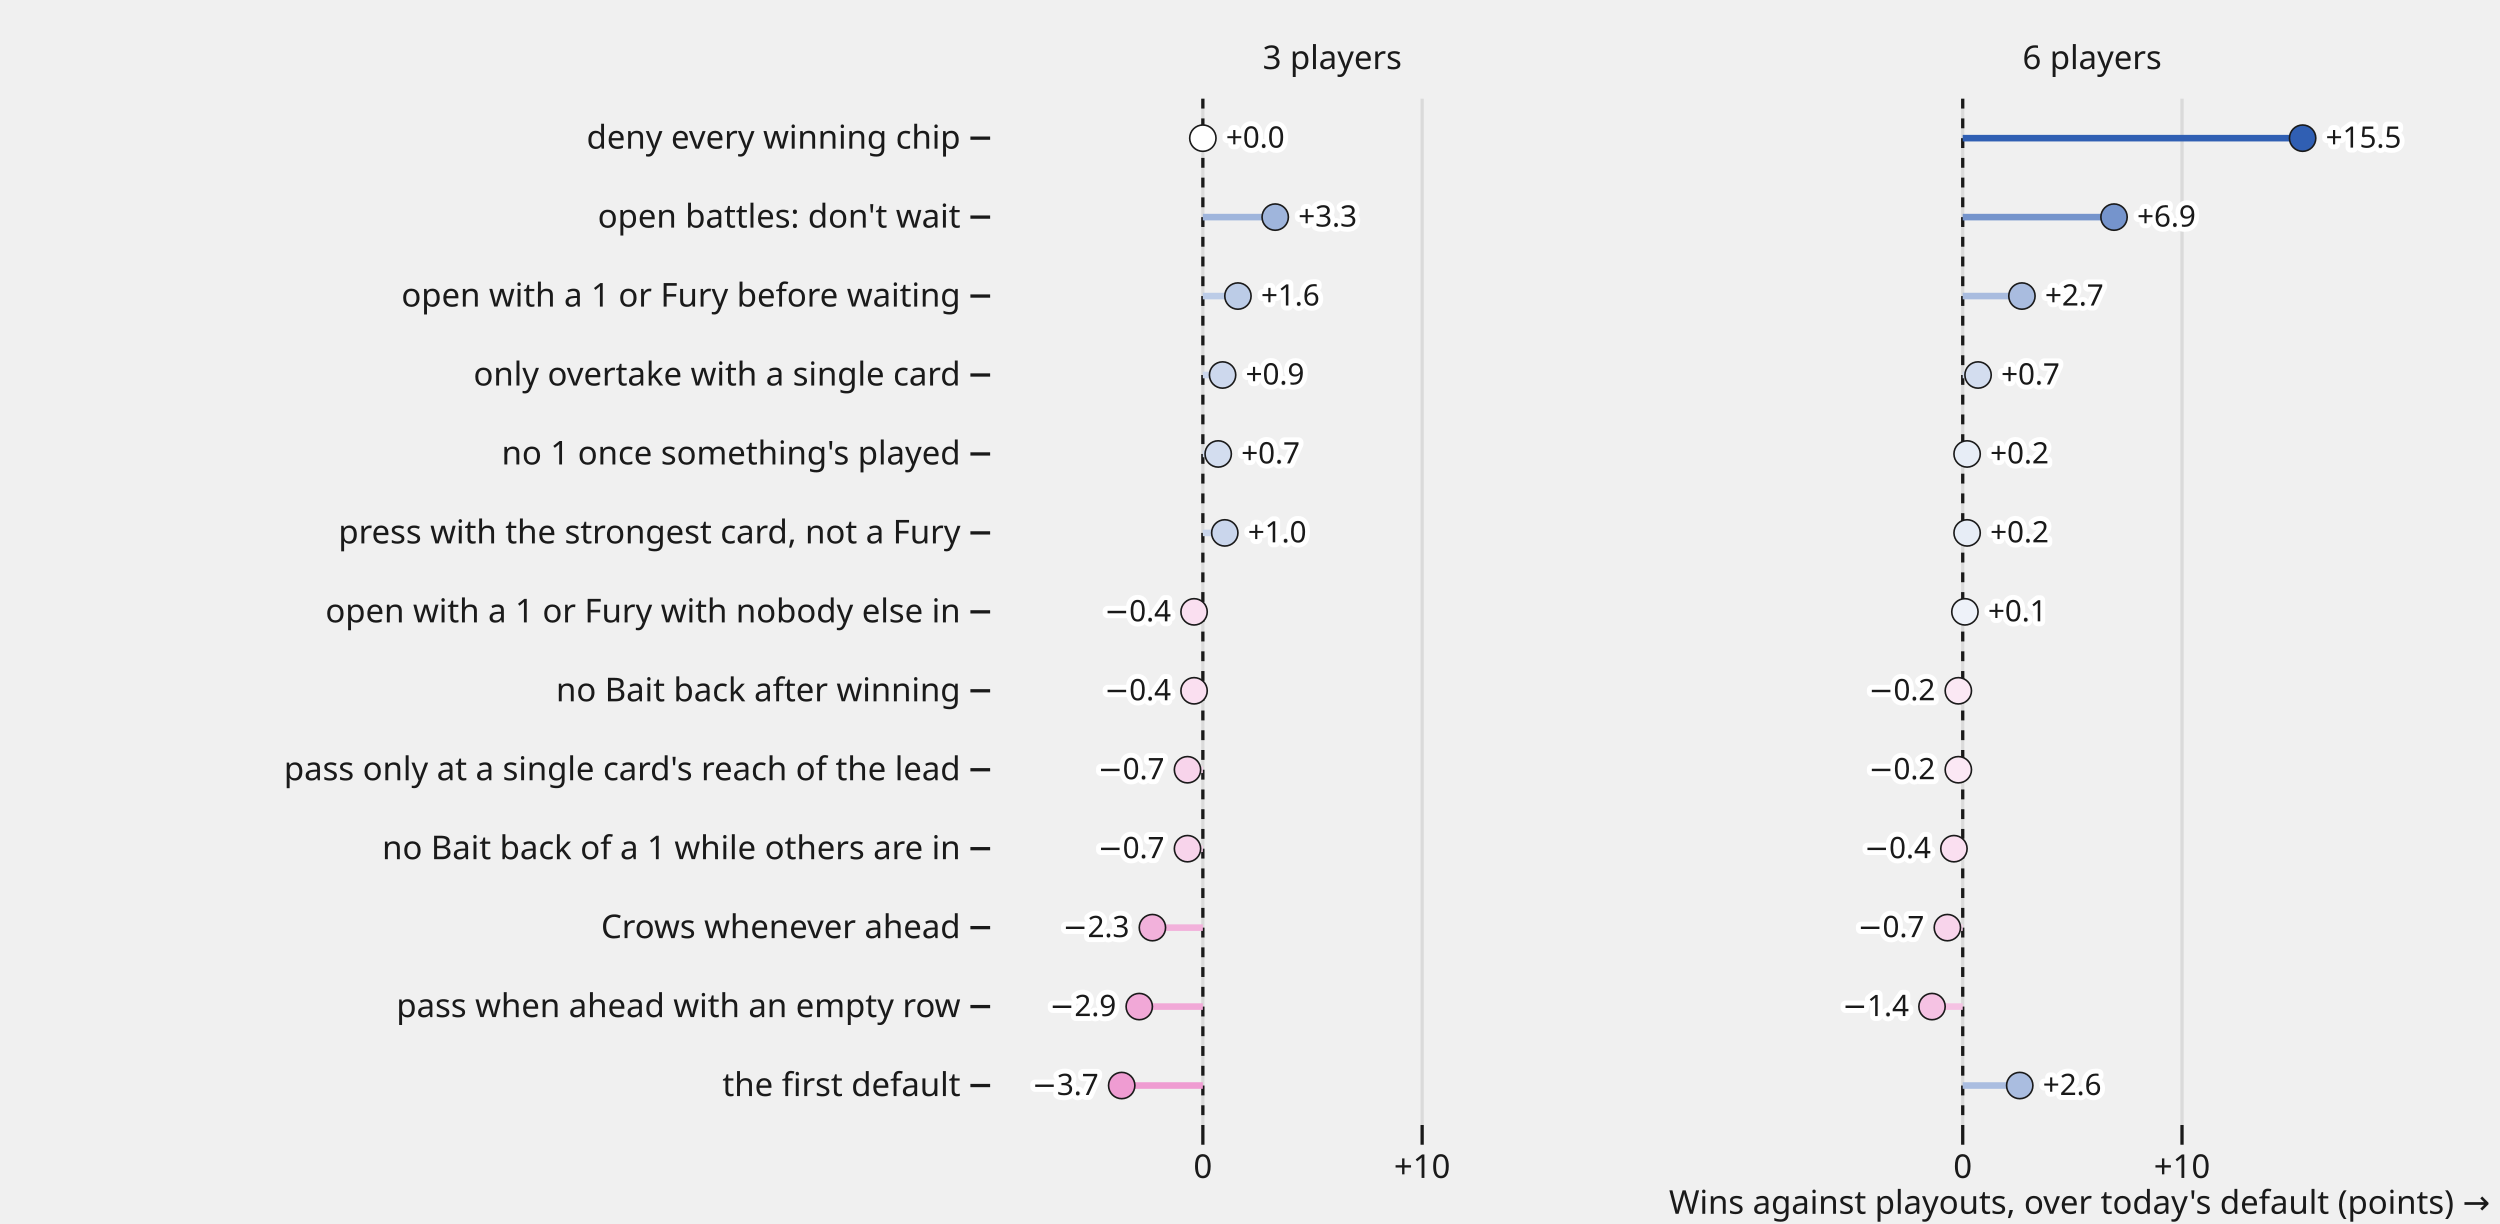
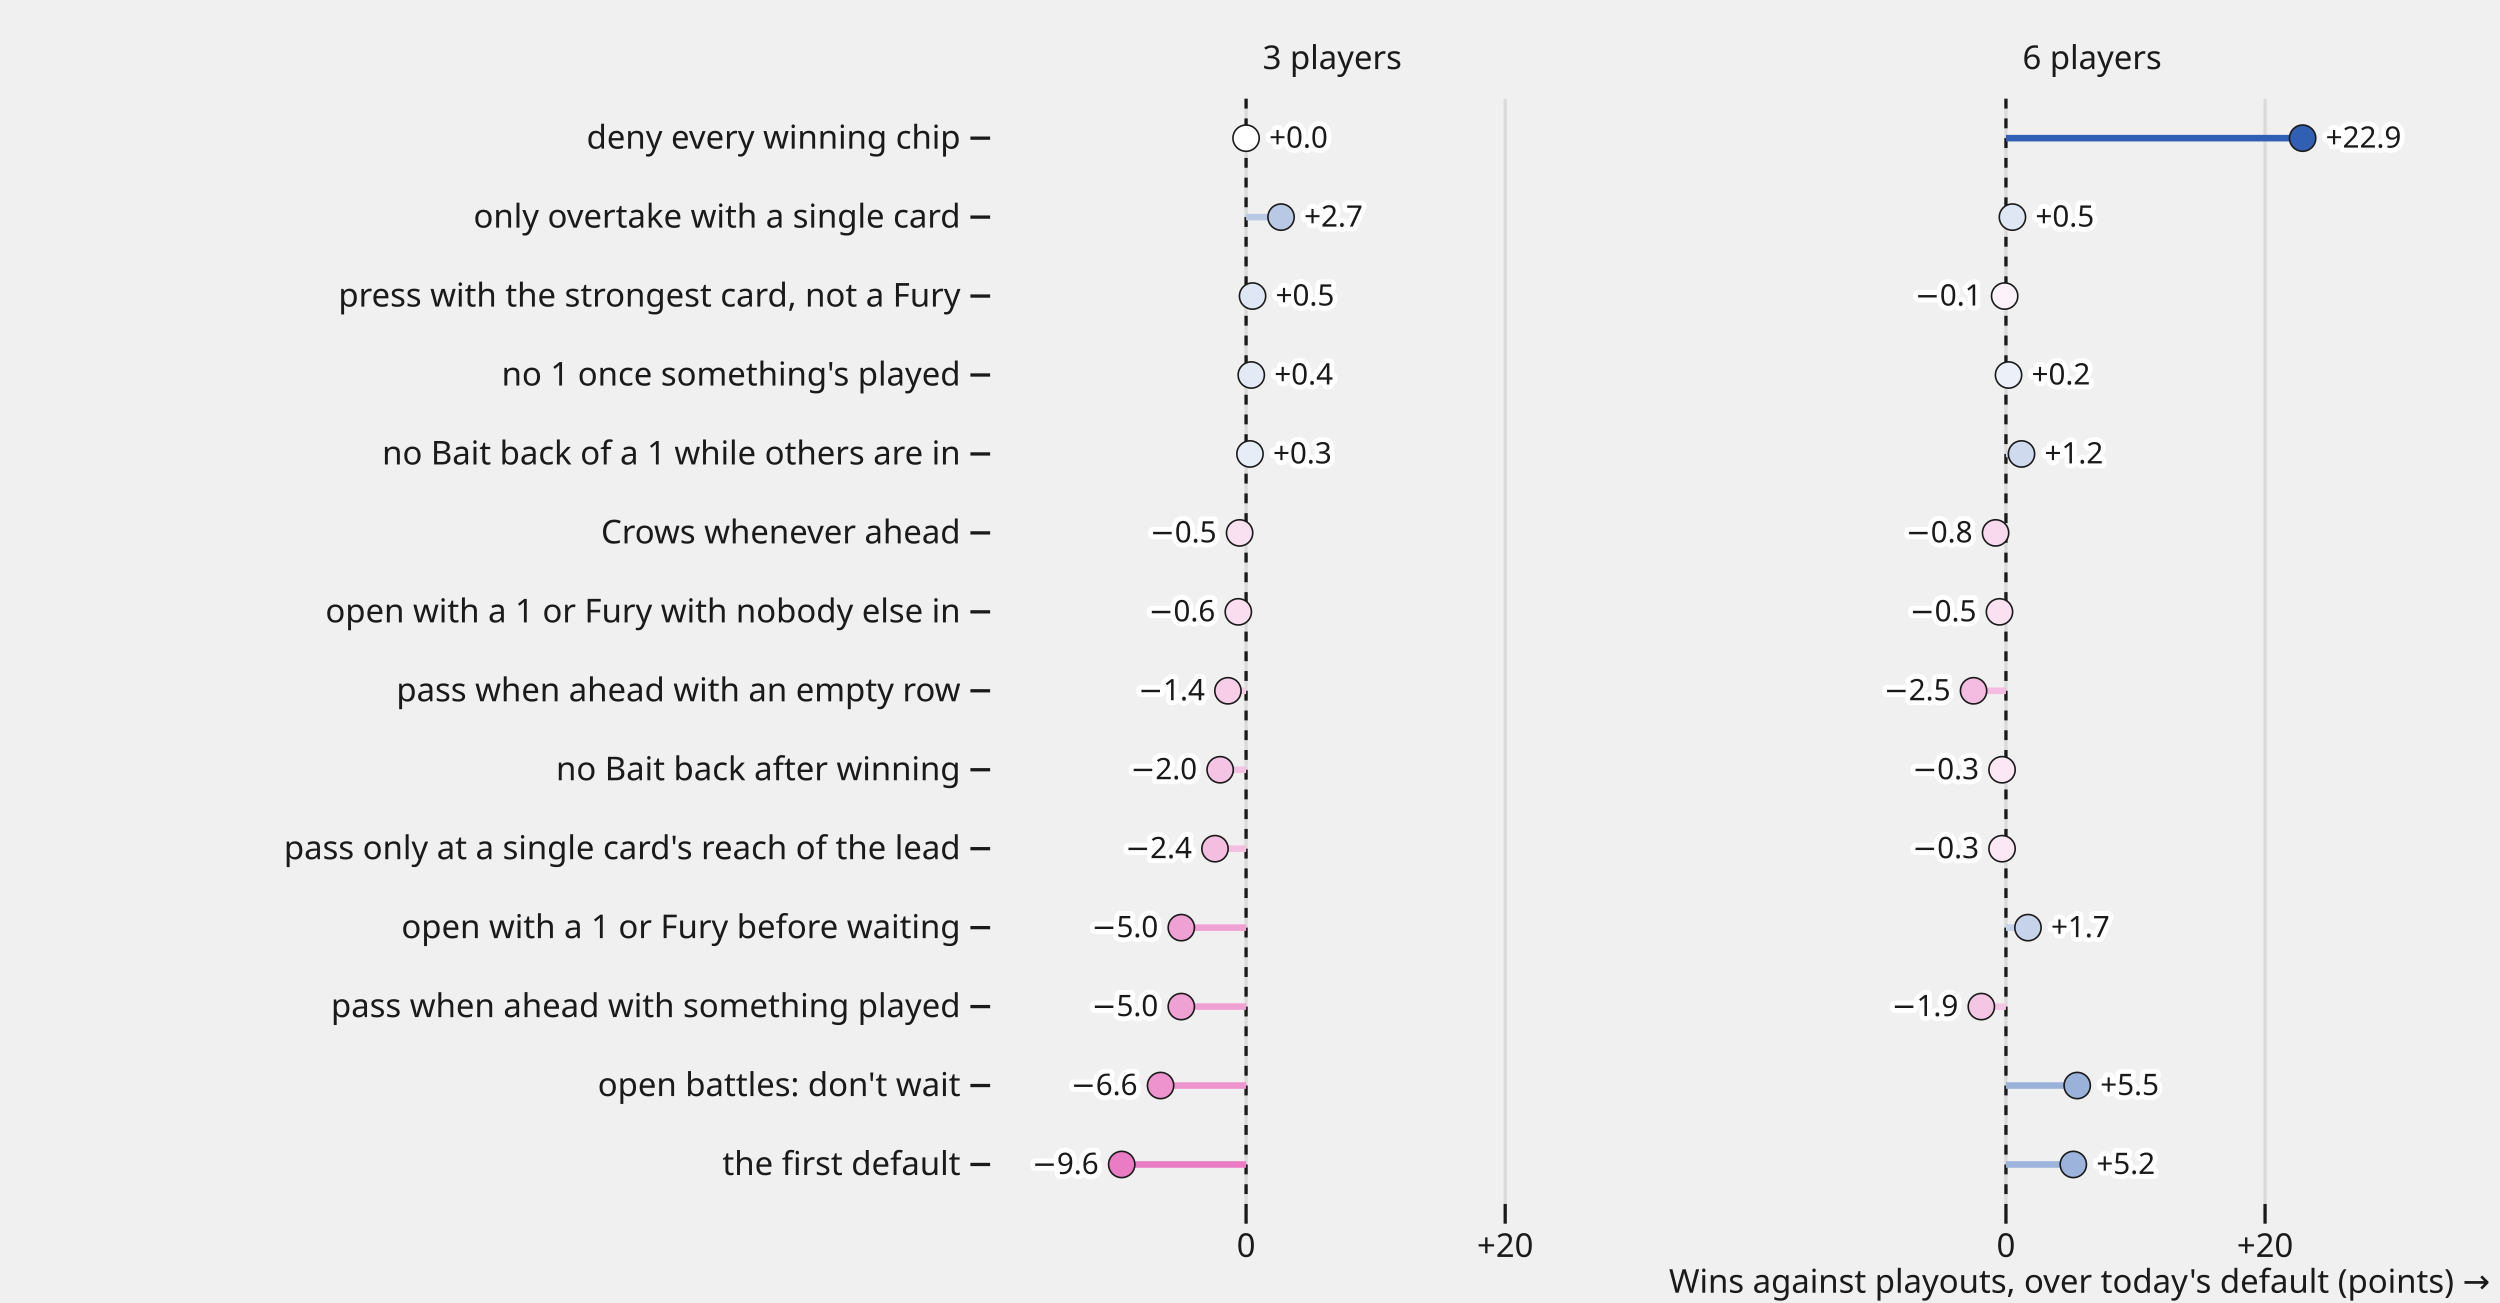
- <svg xmlns="http://www.w3.org/2000/svg" class="plot-d6a7b5" fill="currentColor" font-family="system-ui, sans-serif" font-size="10" text-anchor="middle" width="760" height="372" viewBox="0 0 760 372" style="background: rgb(255, 255, 255); color: rgb(26, 26, 26);">
+ <svg xmlns="http://www.w3.org/2000/svg" class="plot-d6a7b5" fill="currentColor" font-family="system-ui, sans-serif" font-size="10" text-anchor="middle" width="760" height="396" viewBox="0 0 760 396" style="background: rgb(255, 255, 255); color: rgb(26, 26, 26);">
  <style>@media (prefers-color-scheme: dark) { :root { filter: invert(1) hue-rotate(180deg); background: none !important } }</style>
  <style>:where(.plot-d6a7b5) {
  --plot-background: white;
  display: block;
  height: auto;
  height: intrinsic;
  max-width: 100%;
}
:where(.plot-d6a7b5 text),
:where(.plot-d6a7b5 tspan) {
  white-space: pre;
}</style>
  <g aria-label="fx-axis tick label" transform="translate(0,-9)">
    <g transform="translate(1,0)">
      <text transform="translate(404,30)">3 players</text>
    </g>
    <g transform="translate(232,0)">
      <text transform="translate(404,30)">6 players</text>
    </g>
  </g>
  <g aria-label="y-axis tick" aria-hidden="true">
    <g fill="none" stroke="currentColor" transform="translate(1,0)">
      <path transform="translate(300,42)" d="M0,0L-6,0" />
      <path transform="translate(300,66)" d="M0,0L-6,0" />
      <path transform="translate(300,90)" d="M0,0L-6,0" />
      <path transform="translate(300,114)" d="M0,0L-6,0" />
      <path transform="translate(300,138)" d="M0,0L-6,0" />
      <path transform="translate(300,162)" d="M0,0L-6,0" />
      <path transform="translate(300,186)" d="M0,0L-6,0" />
      <path transform="translate(300,210)" d="M0,0L-6,0" />
      <path transform="translate(300,234)" d="M0,0L-6,0" />
      <path transform="translate(300,258)" d="M0,0L-6,0" />
      <path transform="translate(300,282)" d="M0,0L-6,0" />
      <path transform="translate(300,306)" d="M0,0L-6,0" />
      <path transform="translate(300,330)" d="M0,0L-6,0" />
+       <path transform="translate(300,354)" d="M0,0L-6,0" />
    </g>
  </g>
  <g aria-label="y-axis tick label" transform="translate(-9,0)">
    <g text-anchor="end" transform="translate(1,0)">
      <text y="0.32em" transform="translate(300,42)">deny every winning chip</text>
-       <text y="0.32em" transform="translate(300,66)">open battles: don't wait</text>
-       <text y="0.32em" transform="translate(300,90)">open with a 1 or Fury before waiting</text>
-       <text y="0.32em" transform="translate(300,114)">only overtake with a single card</text>
-       <text y="0.32em" transform="translate(300,138)">no 1 once something's played</text>
-       <text y="0.32em" transform="translate(300,162)">press with the strongest card, not a Fury</text>
+       <text y="0.32em" transform="translate(300,66)">only overtake with a single card</text>
+       <text y="0.32em" transform="translate(300,90)">press with the strongest card, not a Fury</text>
+       <text y="0.32em" transform="translate(300,114)">no 1 once something's played</text>
+       <text y="0.32em" transform="translate(300,138)">no Bait back of a 1 while others are in</text>
+       <text y="0.32em" transform="translate(300,162)">Crows whenever ahead</text>
      <text y="0.32em" transform="translate(300,186)">open with a 1 or Fury with nobody else in</text>
-       <text y="0.32em" transform="translate(300,210)">no Bait back after winning</text>
-       <text y="0.32em" transform="translate(300,234)">pass only at a single card's reach of the lead</text>
-       <text y="0.32em" transform="translate(300,258)">no Bait back of a 1 while others are in</text>
-       <text y="0.32em" transform="translate(300,282)">Crows whenever ahead</text>
-       <text y="0.32em" transform="translate(300,306)">pass when ahead with an empty row</text>
-       <text y="0.32em" transform="translate(300,330)">the first default</text>
+       <text y="0.32em" transform="translate(300,210)">pass when ahead with an empty row</text>
+       <text y="0.32em" transform="translate(300,234)">no Bait back after winning</text>
+       <text y="0.32em" transform="translate(300,258)">pass only at a single card's reach of the lead</text>
+       <text y="0.32em" transform="translate(300,282)">open with a 1 or Fury before waiting</text>
+       <text y="0.32em" transform="translate(300,306)">pass when ahead with something played</text>
+       <text y="0.32em" transform="translate(300,330)">open battles: don't wait</text>
+       <text y="0.32em" transform="translate(300,354)">the first default</text>
    </g>
  </g>
  <g aria-label="x-grid" aria-hidden="true">
    <g stroke="currentColor" stroke-opacity="0.1" transform="translate(1,0)">
-       <line x1="364.667" x2="364.667" y1="30" y2="342" />
-       <line x1="431.333" x2="431.333" y1="30" y2="342" />
+       <line x1="377.809" x2="377.809" y1="30" y2="366" />
+       <line x1="456.578" x2="456.578" y1="30" y2="366" />
    </g>
    <g stroke="currentColor" stroke-opacity="0.1" transform="translate(232,0)">
-       <line x1="364.667" x2="364.667" y1="30" y2="342" />
-       <line x1="431.333" x2="431.333" y1="30" y2="342" />
+       <line x1="377.809" x2="377.809" y1="30" y2="366" />
+       <line x1="456.578" x2="456.578" y1="30" y2="366" />
    </g>
  </g>
  <g aria-label="x-axis tick" aria-hidden="true">
    <g fill="none" stroke="currentColor" transform="translate(1,0)">
-       <path transform="translate(364.6667,342)" d="M0,0L0,6" />
-       <path transform="translate(431.3333,342)" d="M0,0L0,6" />
+       <path transform="translate(377.8092,366)" d="M0,0L0,6" />
+       <path transform="translate(456.5785,366)" d="M0,0L0,6" />
    </g>
    <g fill="none" stroke="currentColor" transform="translate(232,0)">
-       <path transform="translate(364.6667,342)" d="M0,0L0,6" />
-       <path transform="translate(431.3333,342)" d="M0,0L0,6" />
+       <path transform="translate(377.8092,366)" d="M0,0L0,6" />
+       <path transform="translate(456.5785,366)" d="M0,0L0,6" />
    </g>
  </g>
  <g aria-label="x-axis tick label" transform="translate(0,9)">
    <g font-variant="tabular-nums" transform="translate(1,0)">
-       <text y="0.71em" transform="translate(364.6667,342)">0</text>
-       <text y="0.71em" transform="translate(431.3333,342)">+10</text>
+       <text y="0.71em" transform="translate(377.8092,366)">0</text>
+       <text y="0.71em" transform="translate(456.5785,366)">+20</text>
    </g>
    <g font-variant="tabular-nums" transform="translate(232,0)">
-       <text y="0.71em" transform="translate(364.6667,342)">0</text>
-       <text y="0.71em" transform="translate(431.3333,342)">+10</text>
+       <text y="0.71em" transform="translate(377.8092,366)">0</text>
+       <text y="0.71em" transform="translate(456.5785,366)">+20</text>
    </g>
  </g>
  <g aria-label="x-axis label" text-anchor="end" transform="translate(17,27)">
-     <text transform="translate(740,342)">Wins against playouts, over today's default (points) →</text>
+     <text transform="translate(740,366)">Wins against playouts, over today's default (points) →</text>
  </g>
  <g aria-label="rule">
    <g stroke="#1a1a1a" stroke-dasharray="3,3" transform="translate(1,0)">
-       <line x1="364.667" x2="364.667" y1="30" y2="342" />
+       <line x1="377.809" x2="377.809" y1="30" y2="366" />
    </g>
    <g stroke="#1a1a1a" stroke-dasharray="3,3" transform="translate(232,0)">
-       <line x1="364.667" x2="364.667" y1="30" y2="342" />
+       <line x1="377.809" x2="377.809" y1="30" y2="366" />
    </g>
  </g>
  <g aria-label="rule">
    <g stroke-width="2" transform="translate(1,0)">
-       <line x1="364.667" x2="364.667" y1="42" y2="42" stroke="rgb(255,255,255)" />
-       <line x1="364.667" x2="386.667" y1="66" y2="66" stroke="rgb(159,181,220)" />
-       <line x1="364.667" x2="375.333" y1="90" y2="90" stroke="rgb(188,204,231)" />
-       <line x1="364.667" x2="370.667" y1="114" y2="114" stroke="rgb(205,216,237)" />
-       <line x1="364.667" x2="369.333" y1="138" y2="138" stroke="rgb(211,221,239)" />
-       <line x1="364.667" x2="371.333" y1="162" y2="162" stroke="rgb(202,214,236)" />
-       <line x1="364.667" x2="362" y1="186" y2="186" stroke="rgb(250,223,240)" />
-       <line x1="364.667" x2="362" y1="210" y2="210" stroke="rgb(250,223,240)" />
-       <line x1="364.667" x2="360" y1="234" y2="234" stroke="rgb(248,212,235)" />
-       <line x1="364.667" x2="360" y1="258" y2="258" stroke="rgb(248,212,235)" />
-       <line x1="364.667" x2="349.333" y1="282" y2="282" stroke="rgb(242,177,219)" />
-       <line x1="364.667" x2="345.333" y1="306" y2="306" stroke="rgb(241,168,215)" />
-       <line x1="364.667" x2="340" y1="330" y2="330" stroke="rgb(239,156,210)" />
+       <line x1="377.809" x2="377.809" y1="42" y2="42" stroke="rgb(255,255,255)" />
+       <line x1="377.809" x2="388.443" y1="66" y2="66" stroke="rgb(184,200,229)" />
+       <line x1="377.809" x2="379.778" y1="90" y2="90" stroke="rgb(224,231,244)" />
+       <line x1="377.809" x2="379.385" y1="114" y2="114" stroke="rgb(228,234,245)" />
+       <line x1="377.809" x2="378.991" y1="138" y2="138" stroke="rgb(231,237,246)" />
+       <line x1="377.809" x2="375.84" y1="162" y2="162" stroke="rgb(250,225,241)" />
+       <line x1="377.809" x2="375.446" y1="186" y2="186" stroke="rgb(250,222,240)" />
+       <line x1="377.809" x2="372.295" y1="210" y2="210" stroke="rgb(247,205,232)" />
+       <line x1="377.809" x2="369.932" y1="234" y2="234" stroke="rgb(245,195,228)" />
+       <line x1="377.809" x2="368.357" y1="258" y2="258" stroke="rgb(244,190,225)" />
+       <line x1="377.809" x2="358.117" y1="282" y2="282" stroke="rgb(240,161,212)" />
+       <line x1="377.809" x2="358.117" y1="306" y2="306" stroke="rgb(240,161,212)" />
+       <line x1="377.809" x2="351.815" y1="330" y2="330" stroke="rgb(237,147,205)" />
+       <line x1="377.809" x2="340" y1="354" y2="354" stroke="rgb(234,124,195)" />
    </g>
    <g stroke-width="2" transform="translate(232,0)">
-       <line x1="364.667" x2="468" y1="42" y2="42" stroke="rgb(48,95,179)" />
-       <line x1="364.667" x2="410.667" y1="66" y2="66" stroke="rgb(117,148,204)" />
-       <line x1="364.667" x2="382.667" y1="90" y2="90" stroke="rgb(169,188,223)" />
-       <line x1="364.667" x2="369.333" y1="114" y2="114" stroke="rgb(211,221,239)" />
-       <line x1="364.667" x2="366" y1="138" y2="138" stroke="rgb(231,237,246)" />
-       <line x1="364.667" x2="366" y1="162" y2="162" stroke="rgb(231,237,246)" />
-       <line x1="364.667" x2="365.333" y1="186" y2="186" stroke="rgb(238,242,249)" />
-       <line x1="364.667" x2="363.333" y1="210" y2="210" stroke="rgb(251,232,244)" />
-       <line x1="364.667" x2="363.333" y1="234" y2="234" stroke="rgb(251,232,244)" />
-       <line x1="364.667" x2="362" y1="258" y2="258" stroke="rgb(250,223,240)" />
-       <line x1="364.667" x2="360" y1="282" y2="282" stroke="rgb(248,212,235)" />
-       <line x1="364.667" x2="355.333" y1="306" y2="306" stroke="rgb(245,194,227)" />
-       <line x1="364.667" x2="382" y1="330" y2="330" stroke="rgb(170,189,224)" />
+       <line x1="377.809" x2="468" y1="42" y2="42" stroke="rgb(48,95,179)" />
+       <line x1="377.809" x2="379.778" y1="66" y2="66" stroke="rgb(224,231,244)" />
+       <line x1="377.809" x2="377.415" y1="90" y2="90" stroke="rgb(253,242,249)" />
+       <line x1="377.809" x2="378.597" y1="114" y2="114" stroke="rgb(236,240,248)" />
+       <line x1="377.809" x2="382.535" y1="138" y2="138" stroke="rgb(208,218,238)" />
+       <line x1="377.809" x2="374.658" y1="162" y2="162" stroke="rgb(249,217,238)" />
+       <line x1="377.809" x2="375.84" y1="186" y2="186" stroke="rgb(250,225,241)" />
+       <line x1="377.809" x2="367.963" y1="210" y2="210" stroke="rgb(244,188,224)" />
+       <line x1="377.809" x2="376.628" y1="234" y2="234" stroke="rgb(251,232,244)" />
+       <line x1="377.809" x2="376.628" y1="258" y2="258" stroke="rgb(251,232,244)" />
+       <line x1="377.809" x2="384.505" y1="282" y2="282" stroke="rgb(199,211,234)" />
+       <line x1="377.809" x2="370.326" y1="306" y2="306" stroke="rgb(245,197,228)" />
+       <line x1="377.809" x2="399.471" y1="330" y2="330" stroke="rgb(154,177,218)" />
+       <line x1="377.809" x2="398.289" y1="354" y2="354" stroke="rgb(156,179,219)" />
    </g>
  </g>
  <g aria-label="dot">
    <g stroke="#1a1a1a" stroke-width="0.5" transform="translate(1,0)">
-       <circle cx="364.667" cy="42" r="4" fill="rgb(255,255,255)" />
-       <circle cx="386.667" cy="66" r="4" fill="rgb(159,181,220)" />
-       <circle cx="375.333" cy="90" r="4" fill="rgb(188,204,231)" />
-       <circle cx="370.667" cy="114" r="4" fill="rgb(205,216,237)" />
-       <circle cx="369.333" cy="138" r="4" fill="rgb(211,221,239)" />
-       <circle cx="371.333" cy="162" r="4" fill="rgb(202,214,236)" />
-       <circle cx="362" cy="186" r="4" fill="rgb(250,223,240)" />
-       <circle cx="362" cy="210" r="4" fill="rgb(250,223,240)" />
-       <circle cx="360" cy="234" r="4" fill="rgb(248,212,235)" />
-       <circle cx="360" cy="258" r="4" fill="rgb(248,212,235)" />
-       <circle cx="349.333" cy="282" r="4" fill="rgb(242,177,219)" />
-       <circle cx="345.333" cy="306" r="4" fill="rgb(241,168,215)" />
-       <circle cx="340" cy="330" r="4" fill="rgb(239,156,210)" />
+       <circle cx="377.809" cy="42" r="4" fill="rgb(255,255,255)" />
+       <circle cx="388.443" cy="66" r="4" fill="rgb(184,200,229)" />
+       <circle cx="379.778" cy="90" r="4" fill="rgb(224,231,244)" />
+       <circle cx="379.385" cy="114" r="4" fill="rgb(228,234,245)" />
+       <circle cx="378.991" cy="138" r="4" fill="rgb(231,237,246)" />
+       <circle cx="375.84" cy="162" r="4" fill="rgb(250,225,241)" />
+       <circle cx="375.446" cy="186" r="4" fill="rgb(250,222,240)" />
+       <circle cx="372.295" cy="210" r="4" fill="rgb(247,205,232)" />
+       <circle cx="369.932" cy="234" r="4" fill="rgb(245,195,228)" />
+       <circle cx="368.357" cy="258" r="4" fill="rgb(244,190,225)" />
+       <circle cx="358.117" cy="282" r="4" fill="rgb(240,161,212)" />
+       <circle cx="358.117" cy="306" r="4" fill="rgb(240,161,212)" />
+       <circle cx="351.815" cy="330" r="4" fill="rgb(237,147,205)" />
+       <circle cx="340" cy="354" r="4" fill="rgb(234,124,195)" />
    </g>
    <g stroke="#1a1a1a" stroke-width="0.5" transform="translate(232,0)">
      <circle cx="468" cy="42" r="4" fill="rgb(48,95,179)" />
-       <circle cx="410.667" cy="66" r="4" fill="rgb(117,148,204)" />
-       <circle cx="382.667" cy="90" r="4" fill="rgb(169,188,223)" />
-       <circle cx="369.333" cy="114" r="4" fill="rgb(211,221,239)" />
-       <circle cx="366" cy="138" r="4" fill="rgb(231,237,246)" />
-       <circle cx="366" cy="162" r="4" fill="rgb(231,237,246)" />
-       <circle cx="365.333" cy="186" r="4" fill="rgb(238,242,249)" />
-       <circle cx="363.333" cy="210" r="4" fill="rgb(251,232,244)" />
-       <circle cx="363.333" cy="234" r="4" fill="rgb(251,232,244)" />
-       <circle cx="362" cy="258" r="4" fill="rgb(250,223,240)" />
-       <circle cx="360" cy="282" r="4" fill="rgb(248,212,235)" />
-       <circle cx="355.333" cy="306" r="4" fill="rgb(245,194,227)" />
-       <circle cx="382" cy="330" r="4" fill="rgb(170,189,224)" />
+       <circle cx="379.778" cy="66" r="4" fill="rgb(224,231,244)" />
+       <circle cx="377.415" cy="90" r="4" fill="rgb(253,242,249)" />
+       <circle cx="378.597" cy="114" r="4" fill="rgb(236,240,248)" />
+       <circle cx="382.535" cy="138" r="4" fill="rgb(208,218,238)" />
+       <circle cx="374.658" cy="162" r="4" fill="rgb(249,217,238)" />
+       <circle cx="375.84" cy="186" r="4" fill="rgb(250,225,241)" />
+       <circle cx="367.963" cy="210" r="4" fill="rgb(244,188,224)" />
+       <circle cx="376.628" cy="234" r="4" fill="rgb(251,232,244)" />
+       <circle cx="376.628" cy="258" r="4" fill="rgb(251,232,244)" />
+       <circle cx="384.505" cy="282" r="4" fill="rgb(199,211,234)" />
+       <circle cx="370.326" cy="306" r="4" fill="rgb(245,197,228)" />
+       <circle cx="399.471" cy="330" r="4" fill="rgb(154,177,218)" />
+       <circle cx="398.289" cy="354" r="4" fill="rgb(156,179,219)" />
    </g>
  </g>
  <g aria-label="text" transform="translate(7,0)">
    <g stroke="#ffffff" stroke-width="3" stroke-linejoin="round" paint-order="stroke" text-anchor="start" font-size="9" transform="translate(1,0)">
-       <text y="0.32em" transform="translate(364.6667,42)">+0.0</text>
-       <text y="0.32em" transform="translate(386.6667,66)">+3.3</text>
-       <text y="0.32em" transform="translate(375.3333,90)">+1.6</text>
-       <text y="0.32em" transform="translate(370.6667,114)">+0.9</text>
-       <text y="0.32em" transform="translate(369.3333,138)">+0.7</text>
-       <text y="0.32em" transform="translate(371.3333,162)">+1.0</text>
+       <text y="0.32em" transform="translate(377.8092,42)">+0.0</text>
+       <text y="0.32em" transform="translate(388.4431,66)">+2.7</text>
+       <text y="0.32em" transform="translate(379.7785,90)">+0.5</text>
+       <text y="0.32em" transform="translate(379.3846,114)">+0.4</text>
+       <text y="0.32em" transform="translate(378.9908,138)">+0.3</text>
    </g>
    <g stroke="#ffffff" stroke-width="3" stroke-linejoin="round" paint-order="stroke" text-anchor="start" font-size="9" transform="translate(232,0)">
-       <text y="0.32em" transform="translate(468,42)">+15.5</text>
-       <text y="0.32em" transform="translate(410.6667,66)">+6.9</text>
-       <text y="0.32em" transform="translate(382.6667,90)">+2.7</text>
-       <text y="0.32em" transform="translate(369.3333,114)">+0.7</text>
-       <text y="0.32em" transform="translate(366,138)">+0.2</text>
-       <text y="0.32em" transform="translate(366,162)">+0.2</text>
-       <text y="0.32em" transform="translate(365.3333,186)">+0.1</text>
-       <text y="0.32em" transform="translate(382,330)">+2.6</text>
+       <text y="0.32em" transform="translate(468,42)">+22.9</text>
+       <text y="0.32em" transform="translate(379.7785,66)">+0.5</text>
+       <text y="0.32em" transform="translate(378.5969,114)">+0.2</text>
+       <text y="0.32em" transform="translate(382.5354,138)">+1.2</text>
+       <text y="0.32em" transform="translate(384.5046,282)">+1.7</text>
+       <text y="0.32em" transform="translate(399.4708,330)">+5.5</text>
+       <text y="0.32em" transform="translate(398.2892,354)">+5.2</text>
    </g>
  </g>
  <g aria-label="text" transform="translate(-7,0)">
    <g stroke="#ffffff" stroke-width="3" stroke-linejoin="round" paint-order="stroke" text-anchor="end" font-size="9" transform="translate(1,0)">
-       <text y="0.32em" transform="translate(362,186)">−0.4</text>
-       <text y="0.32em" transform="translate(362,210)">−0.4</text>
-       <text y="0.32em" transform="translate(360,234)">−0.7</text>
-       <text y="0.32em" transform="translate(360,258)">−0.7</text>
-       <text y="0.32em" transform="translate(349.3333,282)">−2.3</text>
-       <text y="0.32em" transform="translate(345.3333,306)">−2.9</text>
-       <text y="0.32em" transform="translate(340,330)">−3.7</text>
+       <text y="0.32em" transform="translate(375.84,162)">−0.5</text>
+       <text y="0.32em" transform="translate(375.4462,186)">−0.6</text>
+       <text y="0.32em" transform="translate(372.2954,210)">−1.4</text>
+       <text y="0.32em" transform="translate(369.9323,234)">−2.0</text>
+       <text y="0.32em" transform="translate(368.3569,258)">−2.4</text>
+       <text y="0.32em" transform="translate(358.1169,282)">−5.0</text>
+       <text y="0.32em" transform="translate(358.1169,306)">−5.0</text>
+       <text y="0.32em" transform="translate(351.8154,330)">−6.6</text>
+       <text y="0.32em" transform="translate(340,354)">−9.6</text>
    </g>
    <g stroke="#ffffff" stroke-width="3" stroke-linejoin="round" paint-order="stroke" text-anchor="end" font-size="9" transform="translate(232,0)">
-       <text y="0.32em" transform="translate(363.3333,210)">−0.2</text>
-       <text y="0.32em" transform="translate(363.3333,234)">−0.2</text>
-       <text y="0.32em" transform="translate(362,258)">−0.4</text>
-       <text y="0.32em" transform="translate(360,282)">−0.7</text>
-       <text y="0.32em" transform="translate(355.3333,306)">−1.4</text>
+       <text y="0.32em" transform="translate(377.4154,90)">−0.1</text>
+       <text y="0.32em" transform="translate(374.6585,162)">−0.8</text>
+       <text y="0.32em" transform="translate(375.84,186)">−0.5</text>
+       <text y="0.32em" transform="translate(367.9631,210)">−2.5</text>
+       <text y="0.32em" transform="translate(376.6277,234)">−0.3</text>
+       <text y="0.32em" transform="translate(376.6277,258)">−0.3</text>
+       <text y="0.32em" transform="translate(370.3262,306)">−1.9</text>
    </g>
  </g>
</svg>
